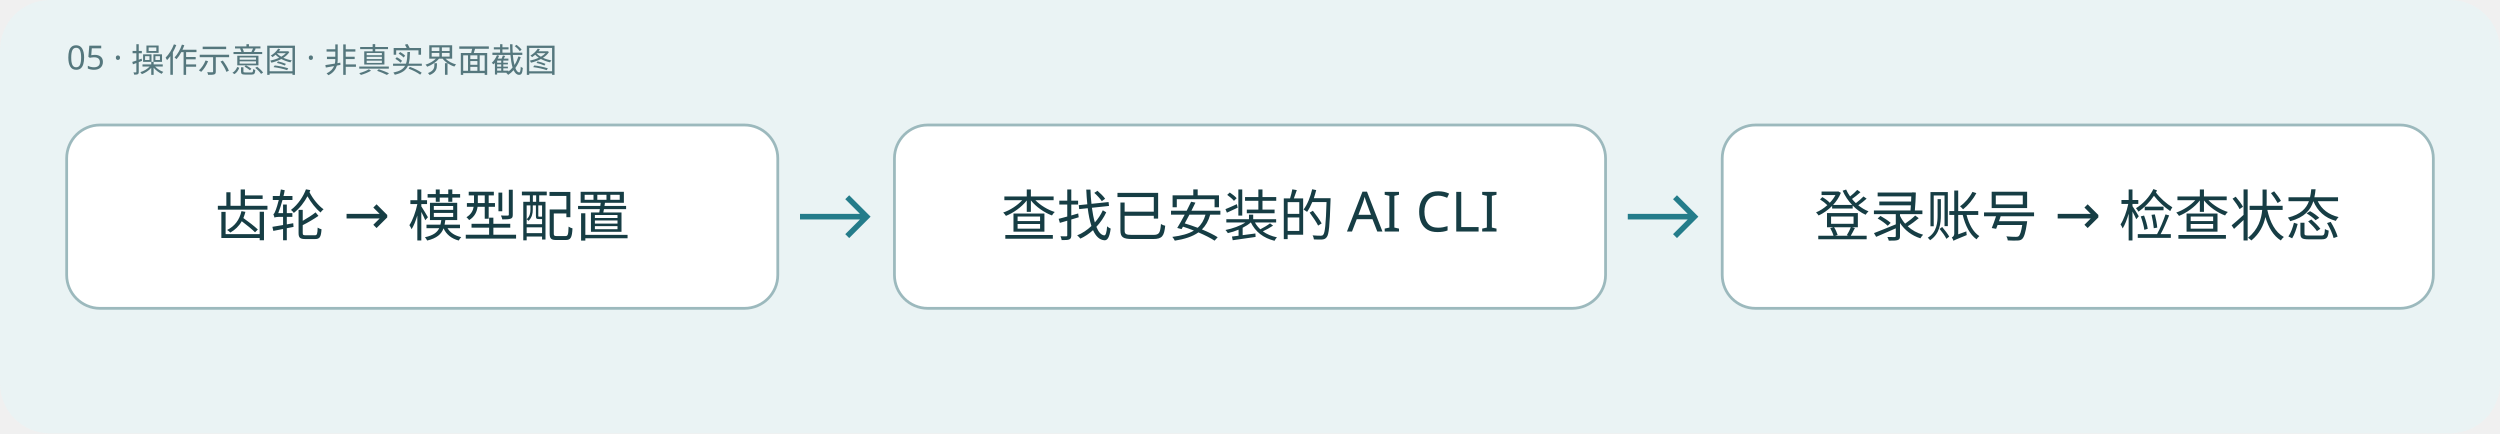
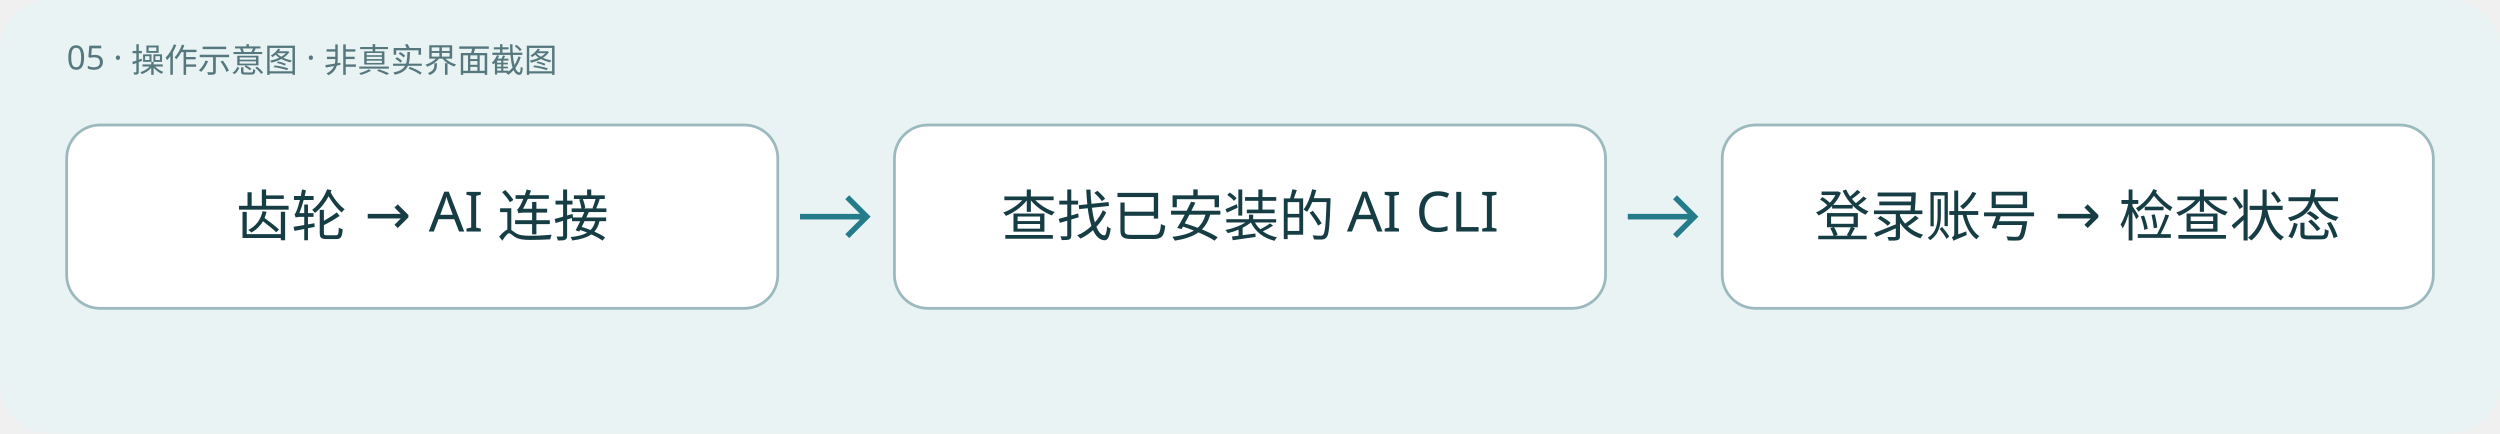
<svg xmlns="http://www.w3.org/2000/svg" viewBox="0 0 900 156" role="img">
  <rect width="900" height="156" rx="18" fill="#eaf3f4" />
  <rect x="24" y="45" width="256" height="66" rx="12" fill="white" stroke="#9cb9bd" />
-   <text x="152" y="85" text-anchor="middle" font-family="Microsoft YaHei,PingFang SC,sans-serif" font-size="20" fill="#163d44">齿轮 → 模型配置</text>
+   <text x="152" y="85" text-anchor="middle" font-family="Microsoft YaHei,PingFang SC,sans-serif" font-size="20" fill="#163d44">齿轮 → AI 连接</text>
  <path d="M288 78 h24 m-7 -7 7 7 -7 7" fill="none" stroke="#247c8a" stroke-width="2" />
  <rect x="322" y="45" width="256" height="66" rx="12" fill="white" stroke="#9cb9bd" />
  <text x="450" y="85" text-anchor="middle" font-family="Microsoft YaHei,PingFang SC,sans-serif" font-size="20" fill="#163d44">查找已安装的 AI CLI</text>
  <path d="M586 78 h24 m-7 -7 7 7 -7 7" fill="none" stroke="#247c8a" stroke-width="2" />
  <rect x="620" y="45" width="256" height="66" rx="12" fill="white" stroke="#9cb9bd" />
  <text x="748" y="85" text-anchor="middle" font-family="Microsoft YaHei,PingFang SC,sans-serif" font-size="20" fill="#163d44">登录账号 → 检查状态</text>
  <text x="24" y="25" font-family="sans-serif" font-size="12" fill="#55777d">05 · 操作示意图 · 非真实界面截图</text>
</svg>
